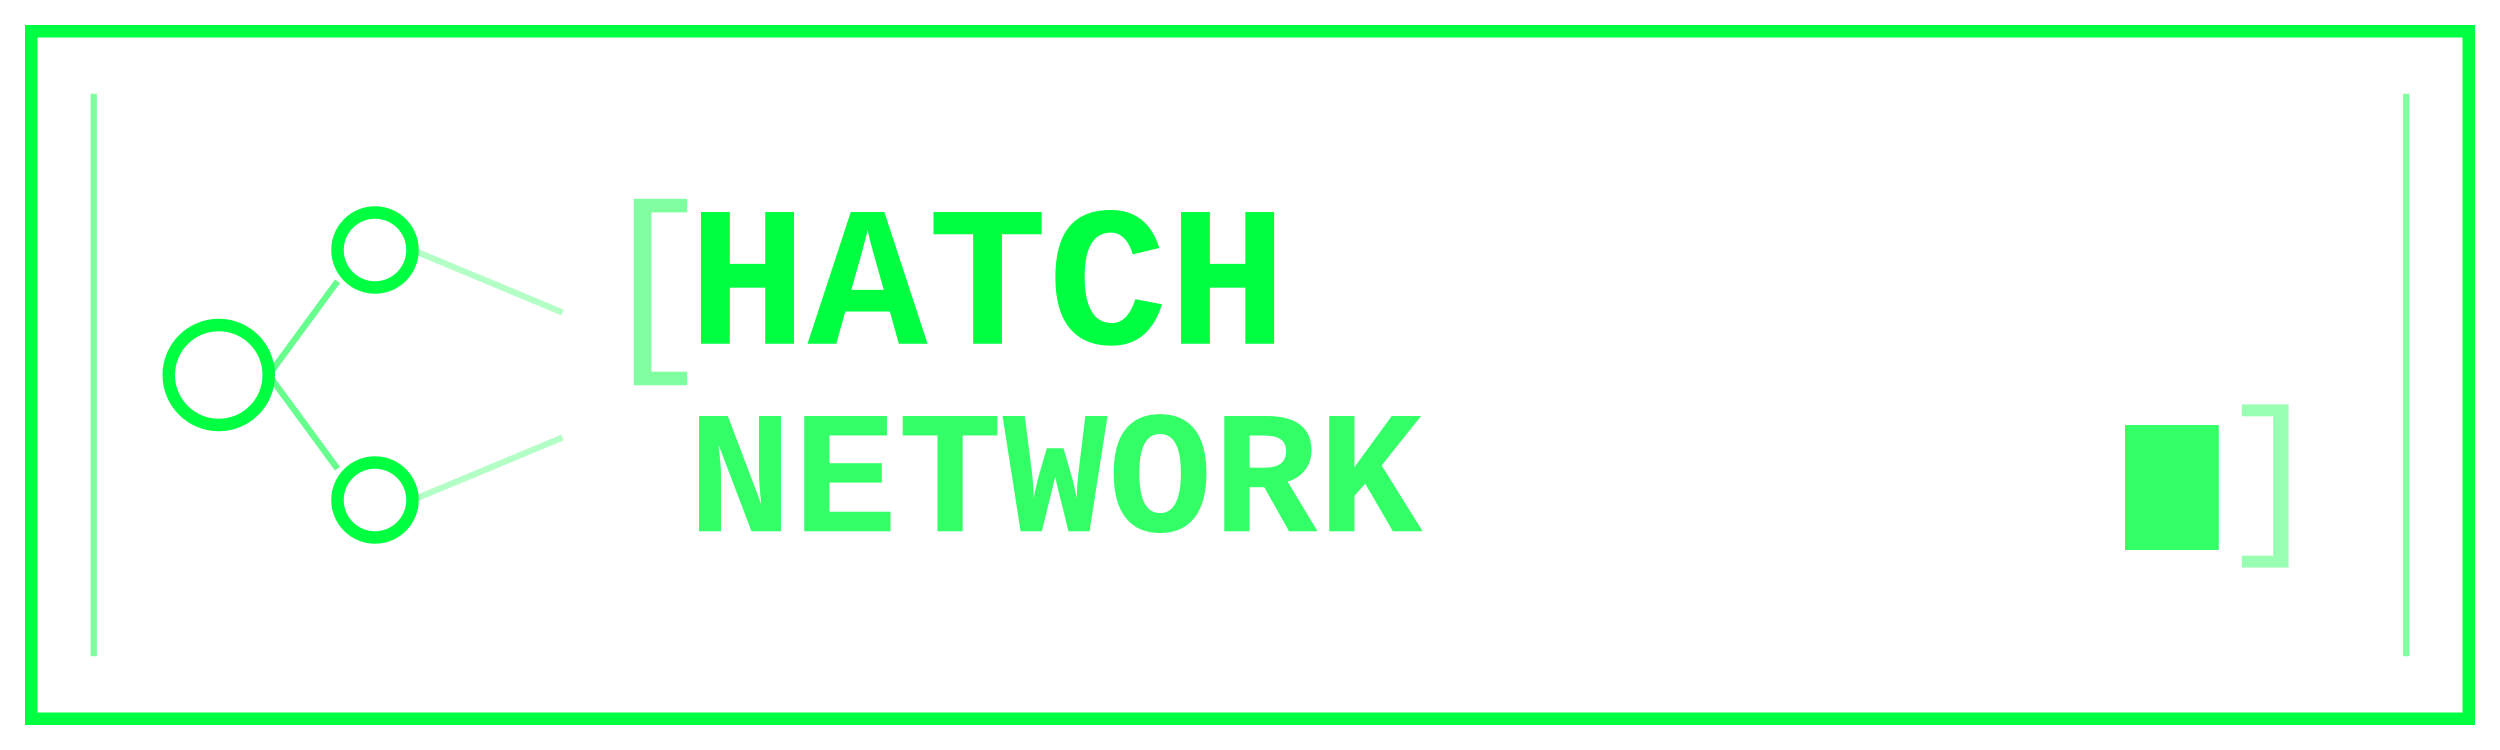
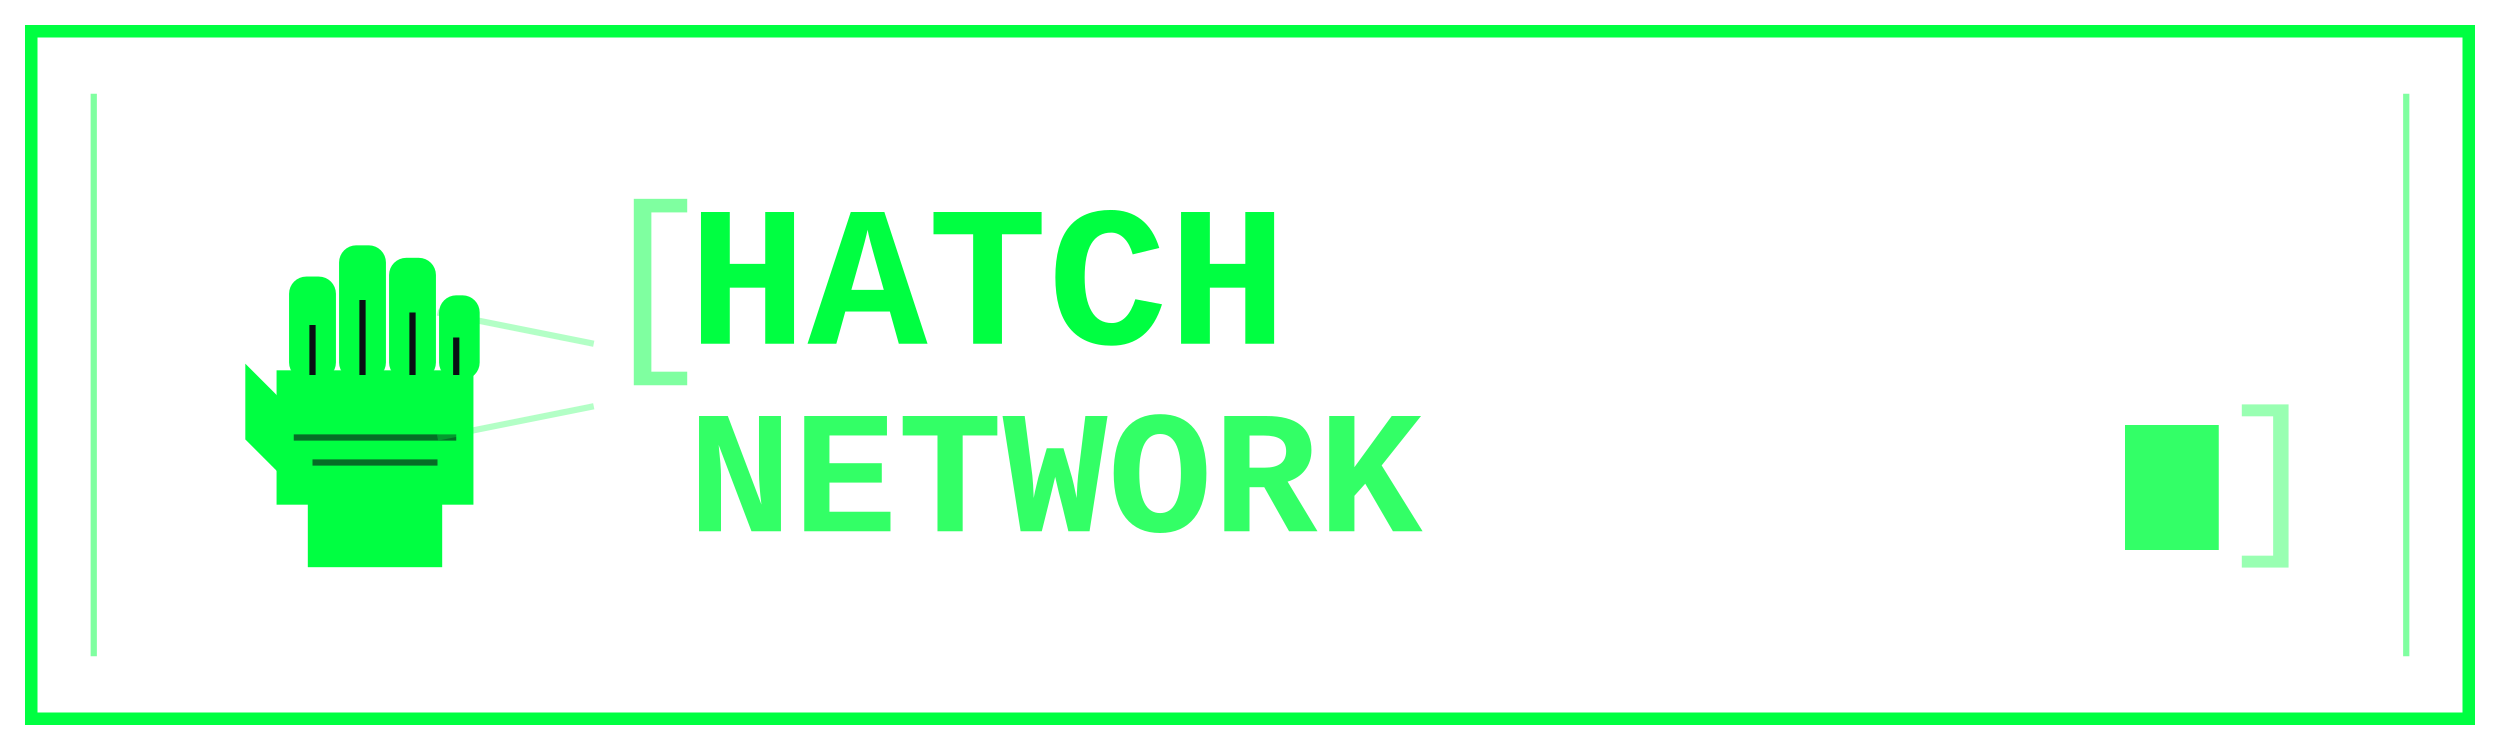
<svg xmlns="http://www.w3.org/2000/svg" width="400" height="120" viewBox="0 0 400 120">
  <rect x="5" y="5" width="390" height="110" fill="none" stroke="#00ff41" stroke-width="2" />
  <line x1="15" y1="15" x2="15" y2="105" stroke="#00ff41" stroke-width="1" opacity="0.5" />
  <line x1="385" y1="15" x2="385" y2="105" stroke="#00ff41" stroke-width="1" opacity="0.5" />
-   <circle cx="35" cy="60" r="8" fill="none" stroke="#00ff41" stroke-width="2" />
-   <circle cx="60" cy="40" r="6" fill="none" stroke="#00ff41" stroke-width="2" />
-   <circle cx="60" cy="80" r="6" fill="none" stroke="#00ff41" stroke-width="2" />
-   <line x1="43" y1="60" x2="54" y2="45" stroke="#00ff41" stroke-width="1" opacity="0.6" />
-   <line x1="43" y1="60" x2="54" y2="75" stroke="#00ff41" stroke-width="1" opacity="0.6" />
-   <line x1="66" y1="40" x2="90" y2="50" stroke="#00ff41" stroke-width="1" opacity="0.3" />
-   <line x1="66" y1="80" x2="90" y2="70" stroke="#00ff41" stroke-width="1" opacity="0.3" />
+   <g transform="translate(35, 30)">
+     <path d="M 15 50 L 15 60 L 35 60 L 35 50 Z" fill="#00ff41" stroke="#00ff41" stroke-width="1.5" />
+     <rect x="10" y="30" width="30" height="20" fill="#00ff41" stroke="#00ff41" stroke-width="1.5" />
+     <path d="M 10 35 L 5 30 L 5 40 L 10 45 Z" fill="#00ff41" stroke="#00ff41" stroke-width="1.5" />
+     <rect x="12" y="15" width="6" height="15" fill="#00ff41" stroke="#00ff41" stroke-width="1.5" rx="2" />
+     <rect x="20" y="10" width="6" height="20" fill="#00ff41" stroke="#00ff41" stroke-width="1.5" rx="2" />
+     <rect x="28" y="12" width="6" height="18" fill="#00ff41" stroke="#00ff41" stroke-width="1.5" rx="2" />
+     <rect x="36" y="18" width="5" height="12" fill="#00ff41" stroke="#00ff41" stroke-width="1.5" rx="2" />
+     <line x1="15" y1="22" x2="15" y2="30" stroke="#0a0e14" stroke-width="1" />
+     <line x1="23" y1="18" x2="23" y2="30" stroke="#0a0e14" stroke-width="1" />
+     <line x1="31" y1="20" x2="31" y2="30" stroke="#0a0e14" stroke-width="1" />
+     <line x1="38" y1="24" x2="38" y2="30" stroke="#0a0e14" stroke-width="1" />
+     <line x1="12" y1="40" x2="38" y2="40" stroke="#0a0e14" stroke-width="1" opacity="0.6" />
+     <line x1="15" y1="44" x2="35" y2="44" stroke="#0a0e14" stroke-width="1" opacity="0.6" />
+   </g>
+   <line x1="70" y1="50" x2="95" y2="55" stroke="#00ff41" stroke-width="1" opacity="0.3" />
+   <line x1="70" y1="70" x2="95" y2="65" stroke="#00ff41" stroke-width="1" opacity="0.3" />
  <text x="110" y="55" font-family="'Courier New', monospace" font-size="32" font-weight="bold" fill="#00ff41">
    HATCH
  </text>
  <text x="110" y="85" font-family="'Courier New', monospace" font-size="28" font-weight="bold" fill="#33ff66">
    NETWORK
  </text>
  <rect x="340" y="68" width="15" height="20" fill="#00ff41" opacity="0.8">
    <animate attributeName="opacity" values="0.8;0;0.8" dur="1.5s" repeatCount="indefinite" />
  </rect>
  <text x="95" y="55" font-family="'Courier New', monospace" font-size="32" fill="#00ff41" opacity="0.5">[</text>
  <text x="355" y="85" font-family="'Courier New', monospace" font-size="28" fill="#33ff66" opacity="0.5">]</text>
</svg>
